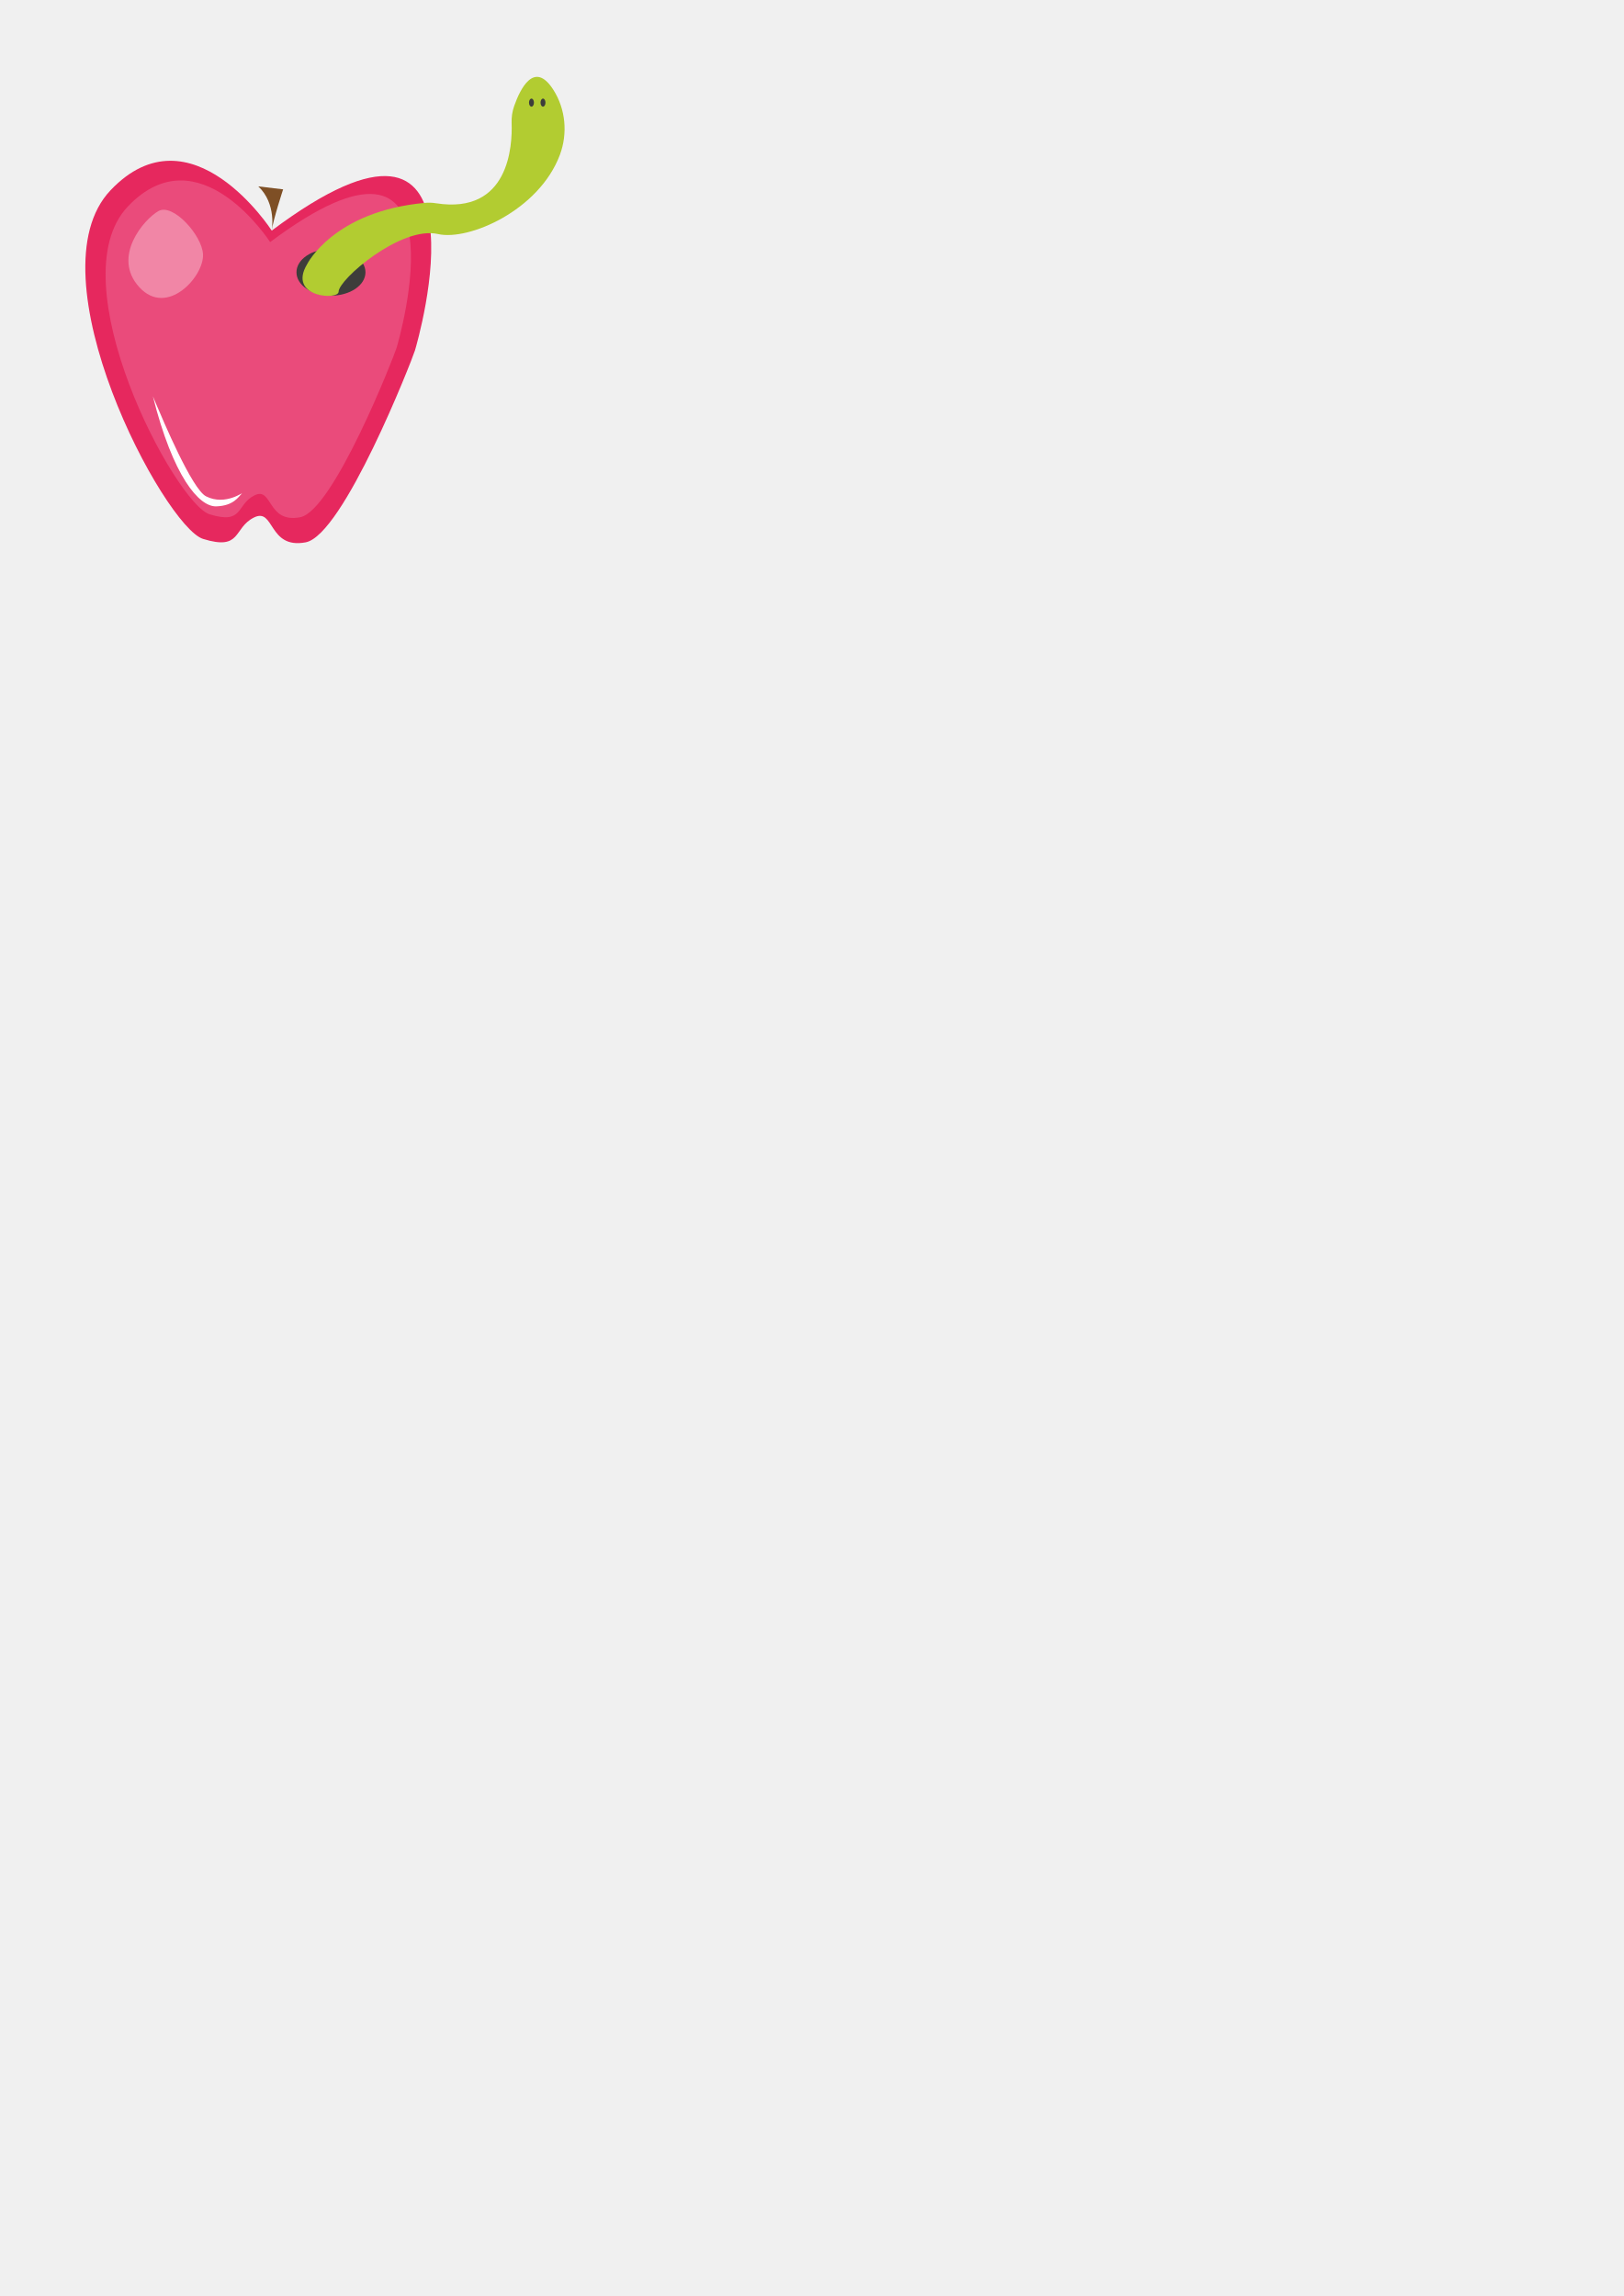
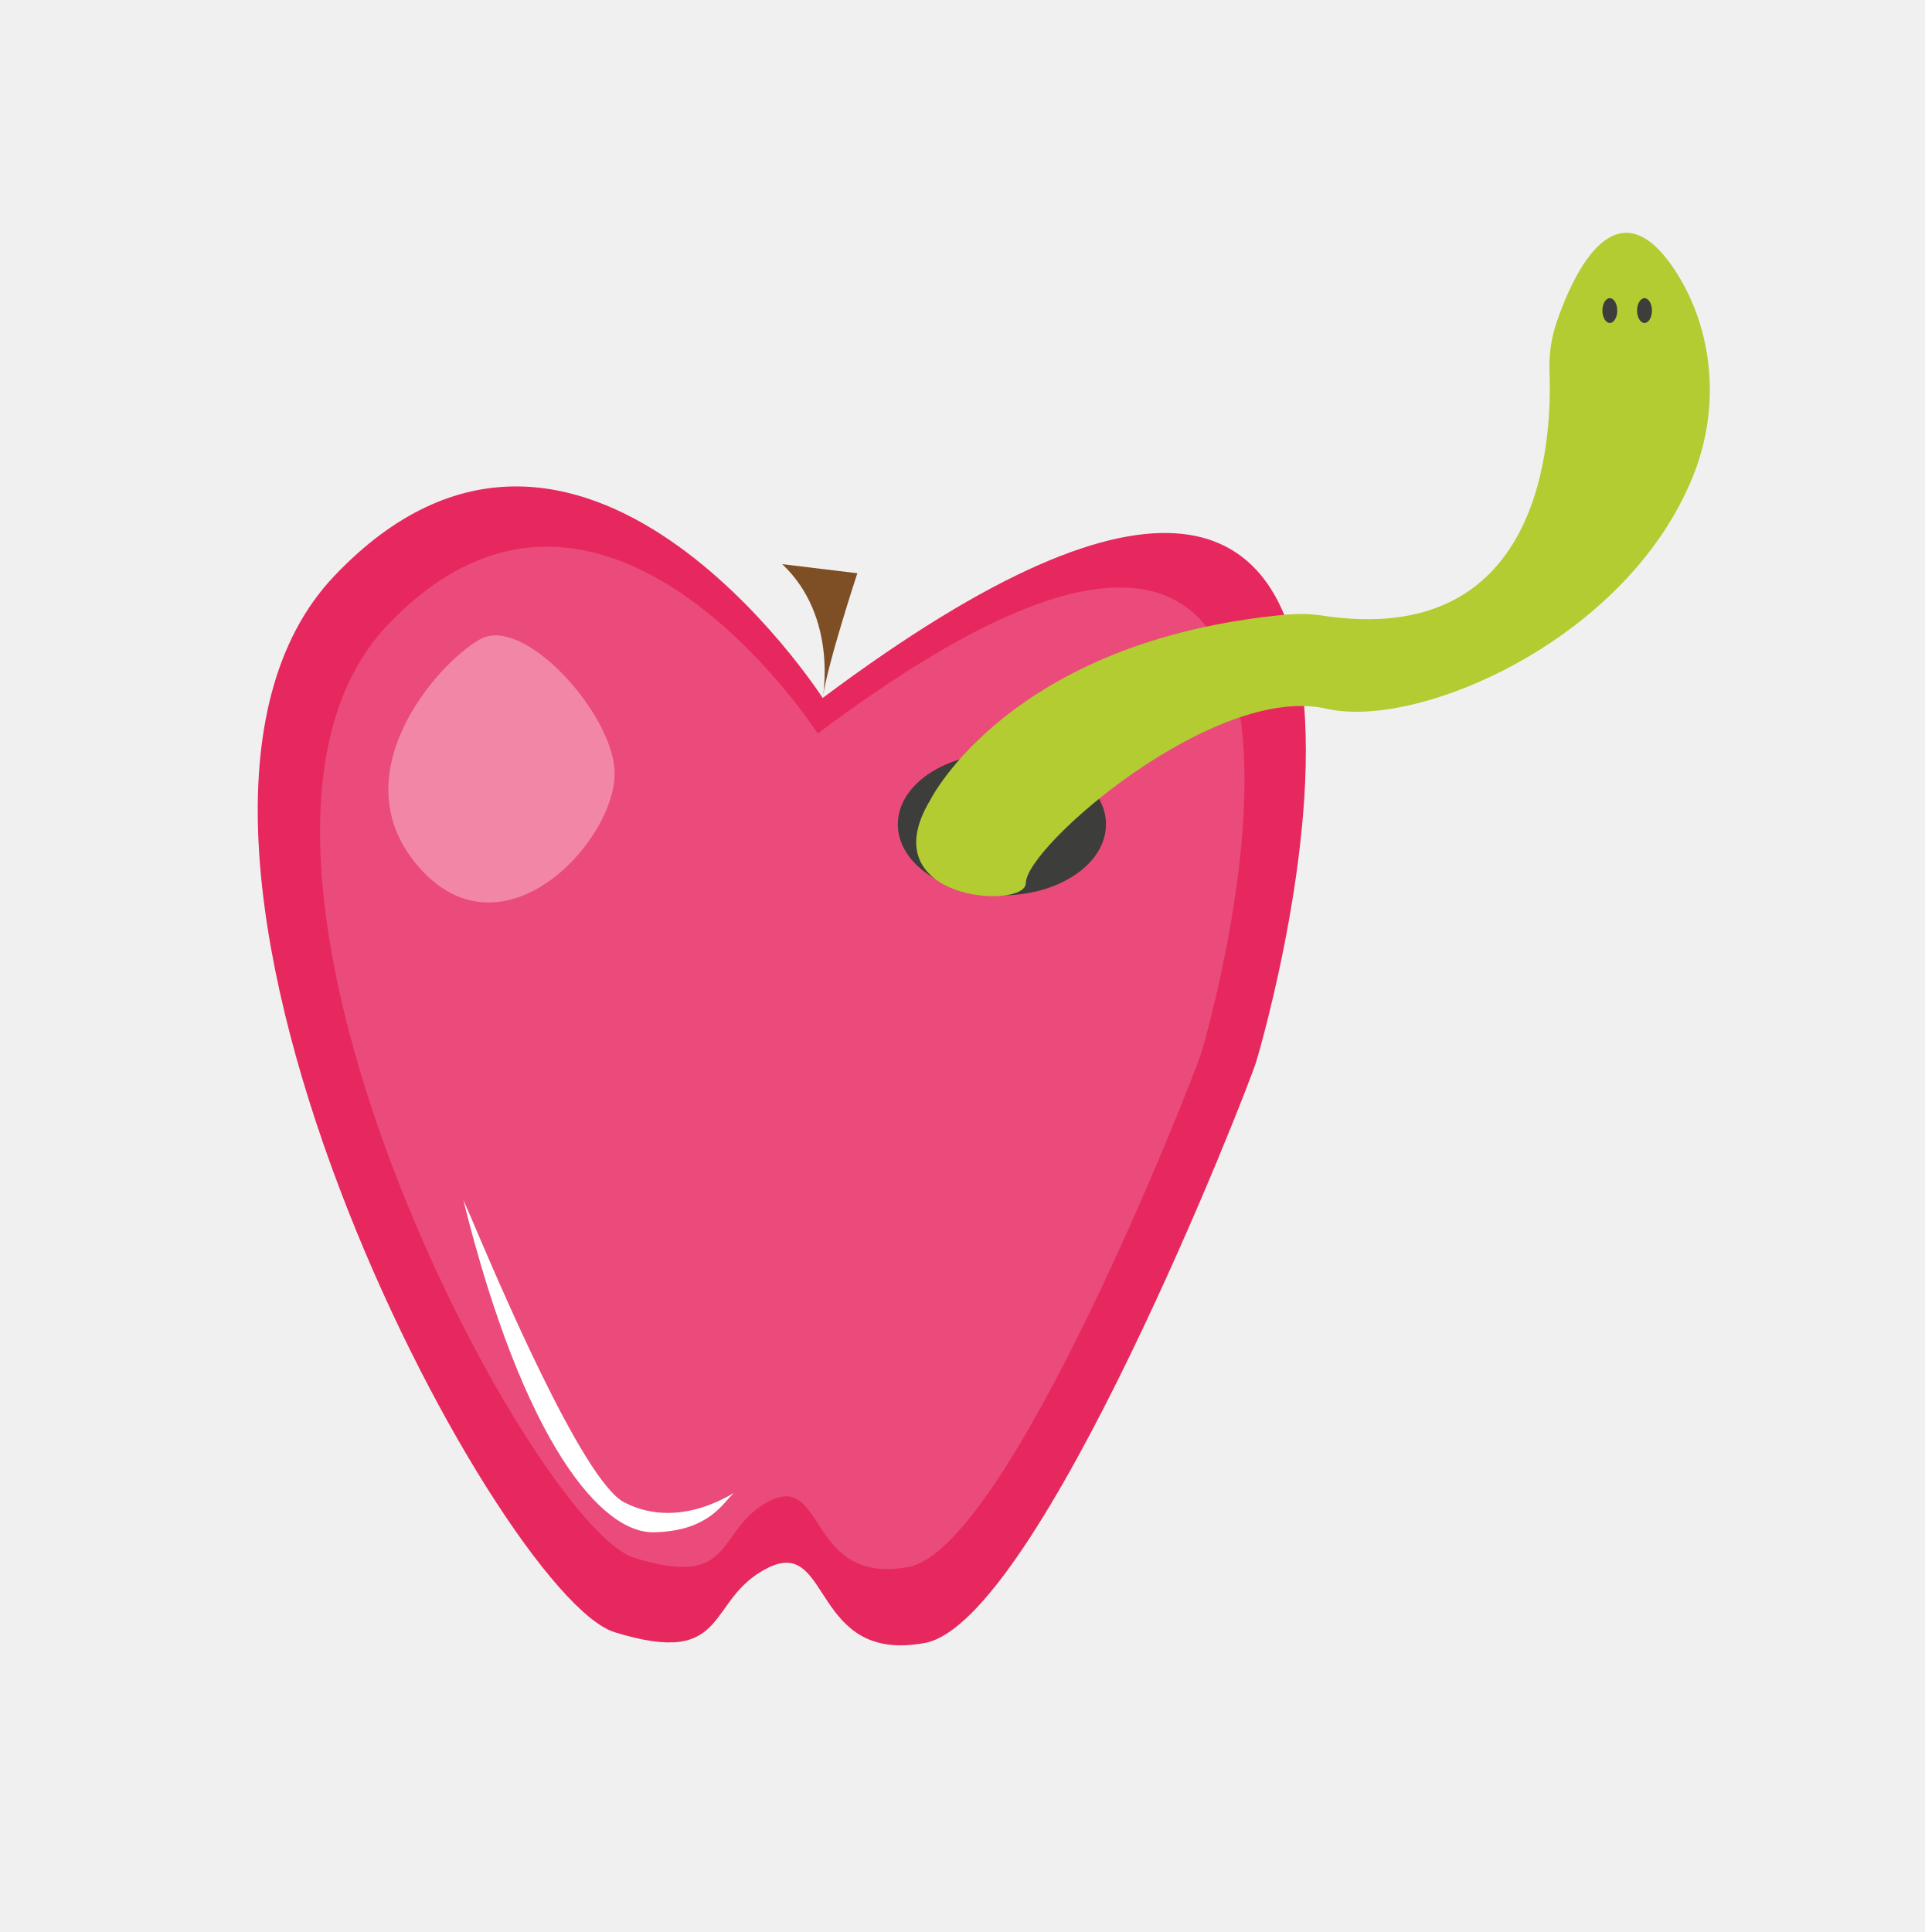
- <svg xmlns="http://www.w3.org/2000/svg" version="1.1" id="Layer_1" x="0px" y="0px" viewBox="0 0 595.28 841.89" style="enable-background:new 0 0 595.28 841.89;" xml:space="preserve">
+ <svg xmlns="http://www.w3.org/2000/svg" version="1.1" id="Layer_1" x="0px" y="0px" viewBox="0 0 233 233.9" style="enable-background:new 0 0 233 233.9;" xml:space="preserve">
  <style type="text/css">
	.st0{fill:#E6285E;}
	.st1{fill:#EA4B7B;}
	.st2{fill:#FFFFFF;}
- 	.st3{opacity:0.33;fill:#FFFFFF;}
+ 	.st3{opacity:0.33;fill:#FFFFFF;enable-background:new    ;}
	.st4{fill:#3D3D3B;}
	.st5{fill:#B2CC31;}
	.st6{fill:#7E4F25;}
</style>
  <g>
-     <path class="st0" d="M99.62,84.55c0,0-29.53-45.86-59.07-14.81s19.69,123.47,33.91,127.87c14.22,4.4,10.94-3.96,18.6-7.83   c7.66-3.87,5.18,11.68,19,9.08c13.82-2.6,38.98-66.8,40.07-70.36C153.22,124.94,182.75,22.31,99.62,84.55z" />
-     <path class="st1" d="M99.04,88.77c0,0-26.07-40.48-52.14-13.08s17.38,108.99,29.93,112.88c12.55,3.89,9.66-3.5,16.42-6.91   c6.76-3.42,4.57,10.31,16.77,8.01c12.2-2.29,34.41-58.97,35.37-62.11C146.36,124.42,172.43,33.82,99.04,88.77z" />
-     <path class="st2" d="M56.06,145.34c0,0,0.27,0.67,0.76,1.82c3.09,7.29,13.61,32.23,18.72,34.83c7.24,3.69,14.18-2.04,13.06-0.97   c-1.18,1.13-2.91,4.43-9.28,4.65C72.95,185.9,63.41,174.66,56.06,145.34z" />
-     <path class="st3" d="M58.1,77.39c5.3-3,16.01,8.91,16.33,15.88c0.37,8.19-13.24,23.14-23.38,12.01S52.79,80.39,58.1,77.39z" />
-     <ellipse class="st4" cx="121.34" cy="99.84" rx="12.65" ry="8.58" />
-     <path class="st5" d="M112.6,96.87c0,0,9.59-19.39,43.15-22.48c1.37-0.13,2.74-0.08,4.1,0.14c26.79,4.2,28.03-21.04,27.72-29.41   c-0.08-2.11,0.22-4.22,0.92-6.2c2.15-6.14,7.33-17.03,14.38-5.99c4.49,7.04,5.34,15.99,2.38,23.88   c-7.65,20.39-33.46,31.56-44.66,29.01c-13.6-3.1-36.45,16.67-36.45,21.13C124.15,110.19,105.28,109.07,112.6,96.87z" />
-     <ellipse class="st4" cx="194.85" cy="37.63" rx="0.91" ry="1.48" />
-     <ellipse class="st4" cx="199.07" cy="37.63" rx="0.91" ry="1.48" />
-     <path class="st6" d="M99.62,84.55c0,0,1.87-9.82-4.93-16.21l9.11,1.09C103.8,69.43,100.2,80.34,99.62,84.55z" />
+     <path class="st0" d="M99.6,84.5c0,0-29.5-45.9-59.1-14.8s19.7,123.5,33.9,127.9c14.2,4.4,10.9-4,18.6-7.8s5.2,11.7,19,9.1   s39-66.8,40.1-70.4C153.2,124.9,182.8,22.3,99.6,84.5z" />
+     <path class="st1" d="M99,88.8c0,0-26.1-40.5-52.1-13.1s17.4,109,29.9,112.9s9.7-3.5,16.4-6.9c6.8-3.4,4.6,10.3,16.8,8   c12.2-2.3,34.4-59,35.4-62.1C146.4,124.4,172.4,33.8,99,88.8z" />
+     <path class="st2" d="M56.1,145.3c0,0,0.3,0.7,0.8,1.8c3.1,7.3,13.6,32.2,18.7,34.8c7.2,3.7,14.2-2,13.1-1c-1.2,1.1-2.9,4.4-9.3,4.6   C72.9,185.9,63.4,174.7,56.1,145.3z" />
+     <path class="st3" d="M58.1,77.4c5.3-3,16,8.9,16.3,15.9c0.4,8.2-13.2,23.1-23.4,12S52.8,80.4,58.1,77.4z" />
+     <ellipse class="st4" cx="121.3" cy="99.8" rx="12.6" ry="8.6" />
+     <path class="st5" d="M112.6,96.9c0,0,9.6-19.4,43.2-22.5c1.4-0.1,2.7-0.1,4.1,0.1c26.8,4.2,28-21,27.7-29.4   c-0.1-2.1,0.2-4.2,0.9-6.2c2.1-6.1,7.3-17,14.4-6c4.5,7,5.3,16,2.4,23.9c-7.6,20.4-33.5,31.6-44.7,29   c-13.6-3.1-36.4,16.7-36.4,21.1C124.2,110.2,105.3,109.1,112.6,96.9z" />
+     <ellipse class="st4" cx="194.9" cy="37.6" rx="0.9" ry="1.5" />
+     <ellipse class="st4" cx="199.1" cy="37.6" rx="0.9" ry="1.5" />
+     <path class="st6" d="M99.6,84.5c0,0,1.9-9.8-4.9-16.2l9.1,1.1C103.8,69.4,100.2,80.3,99.6,84.5z" />
  </g>
</svg>
